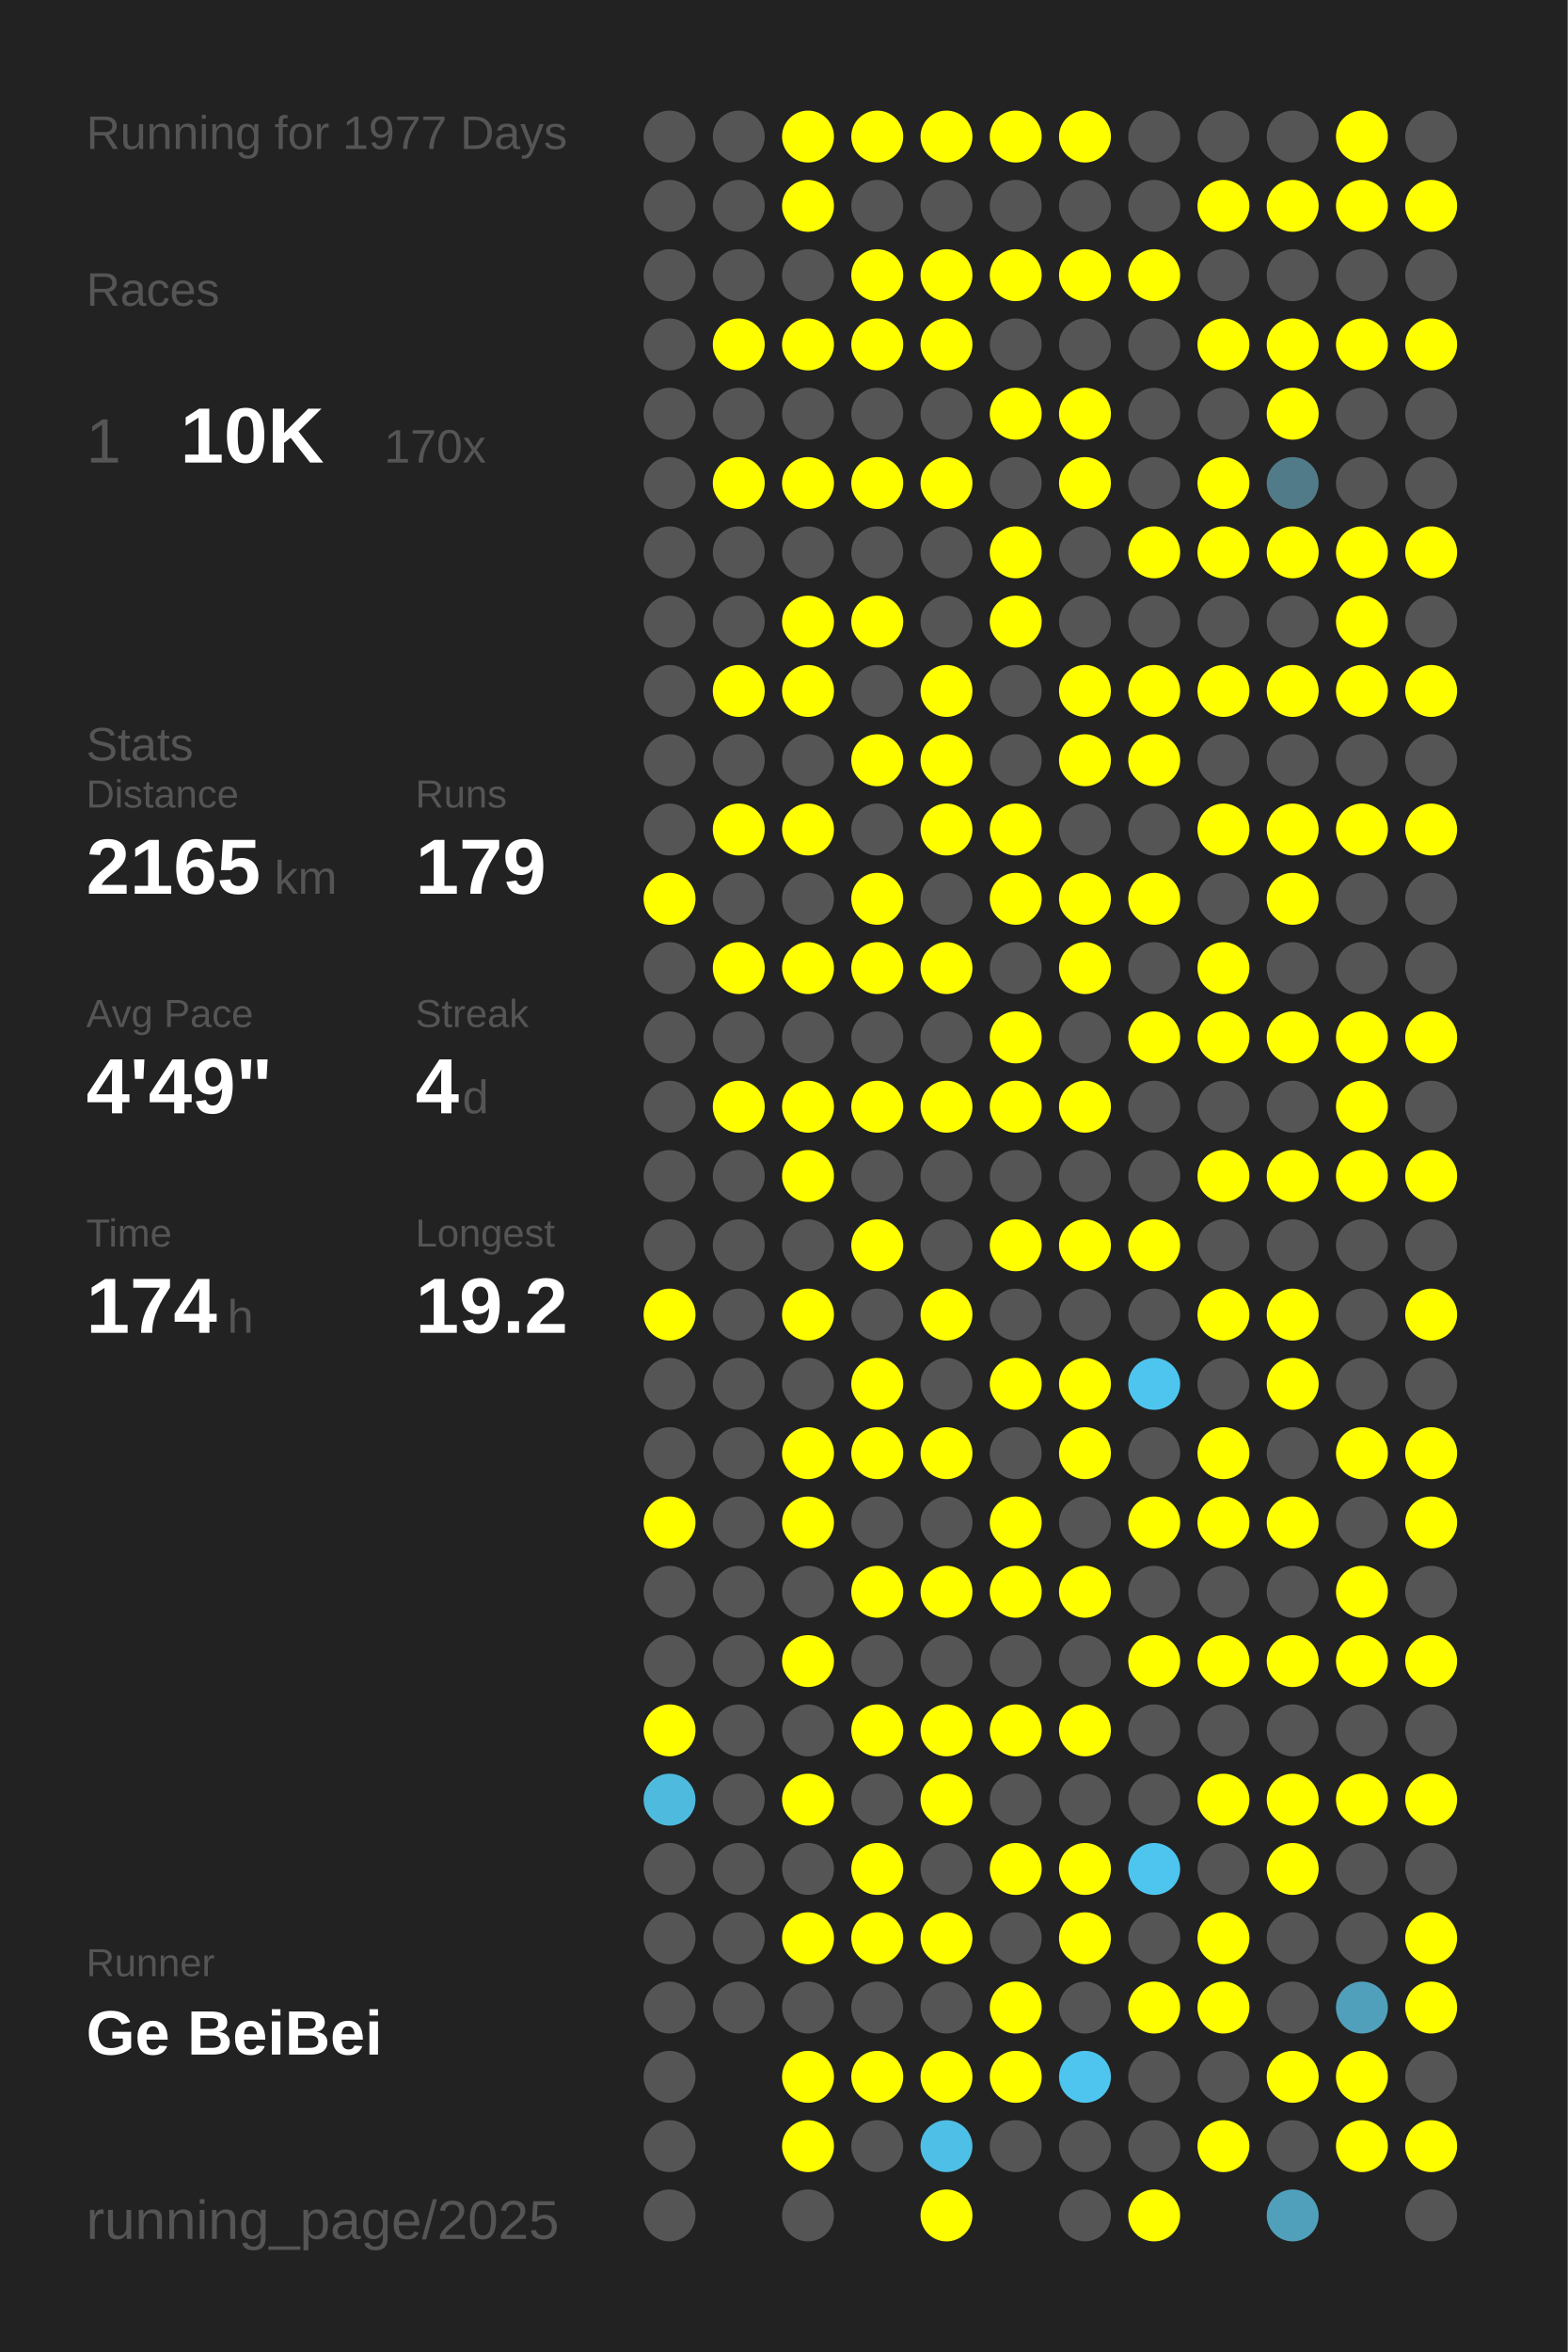
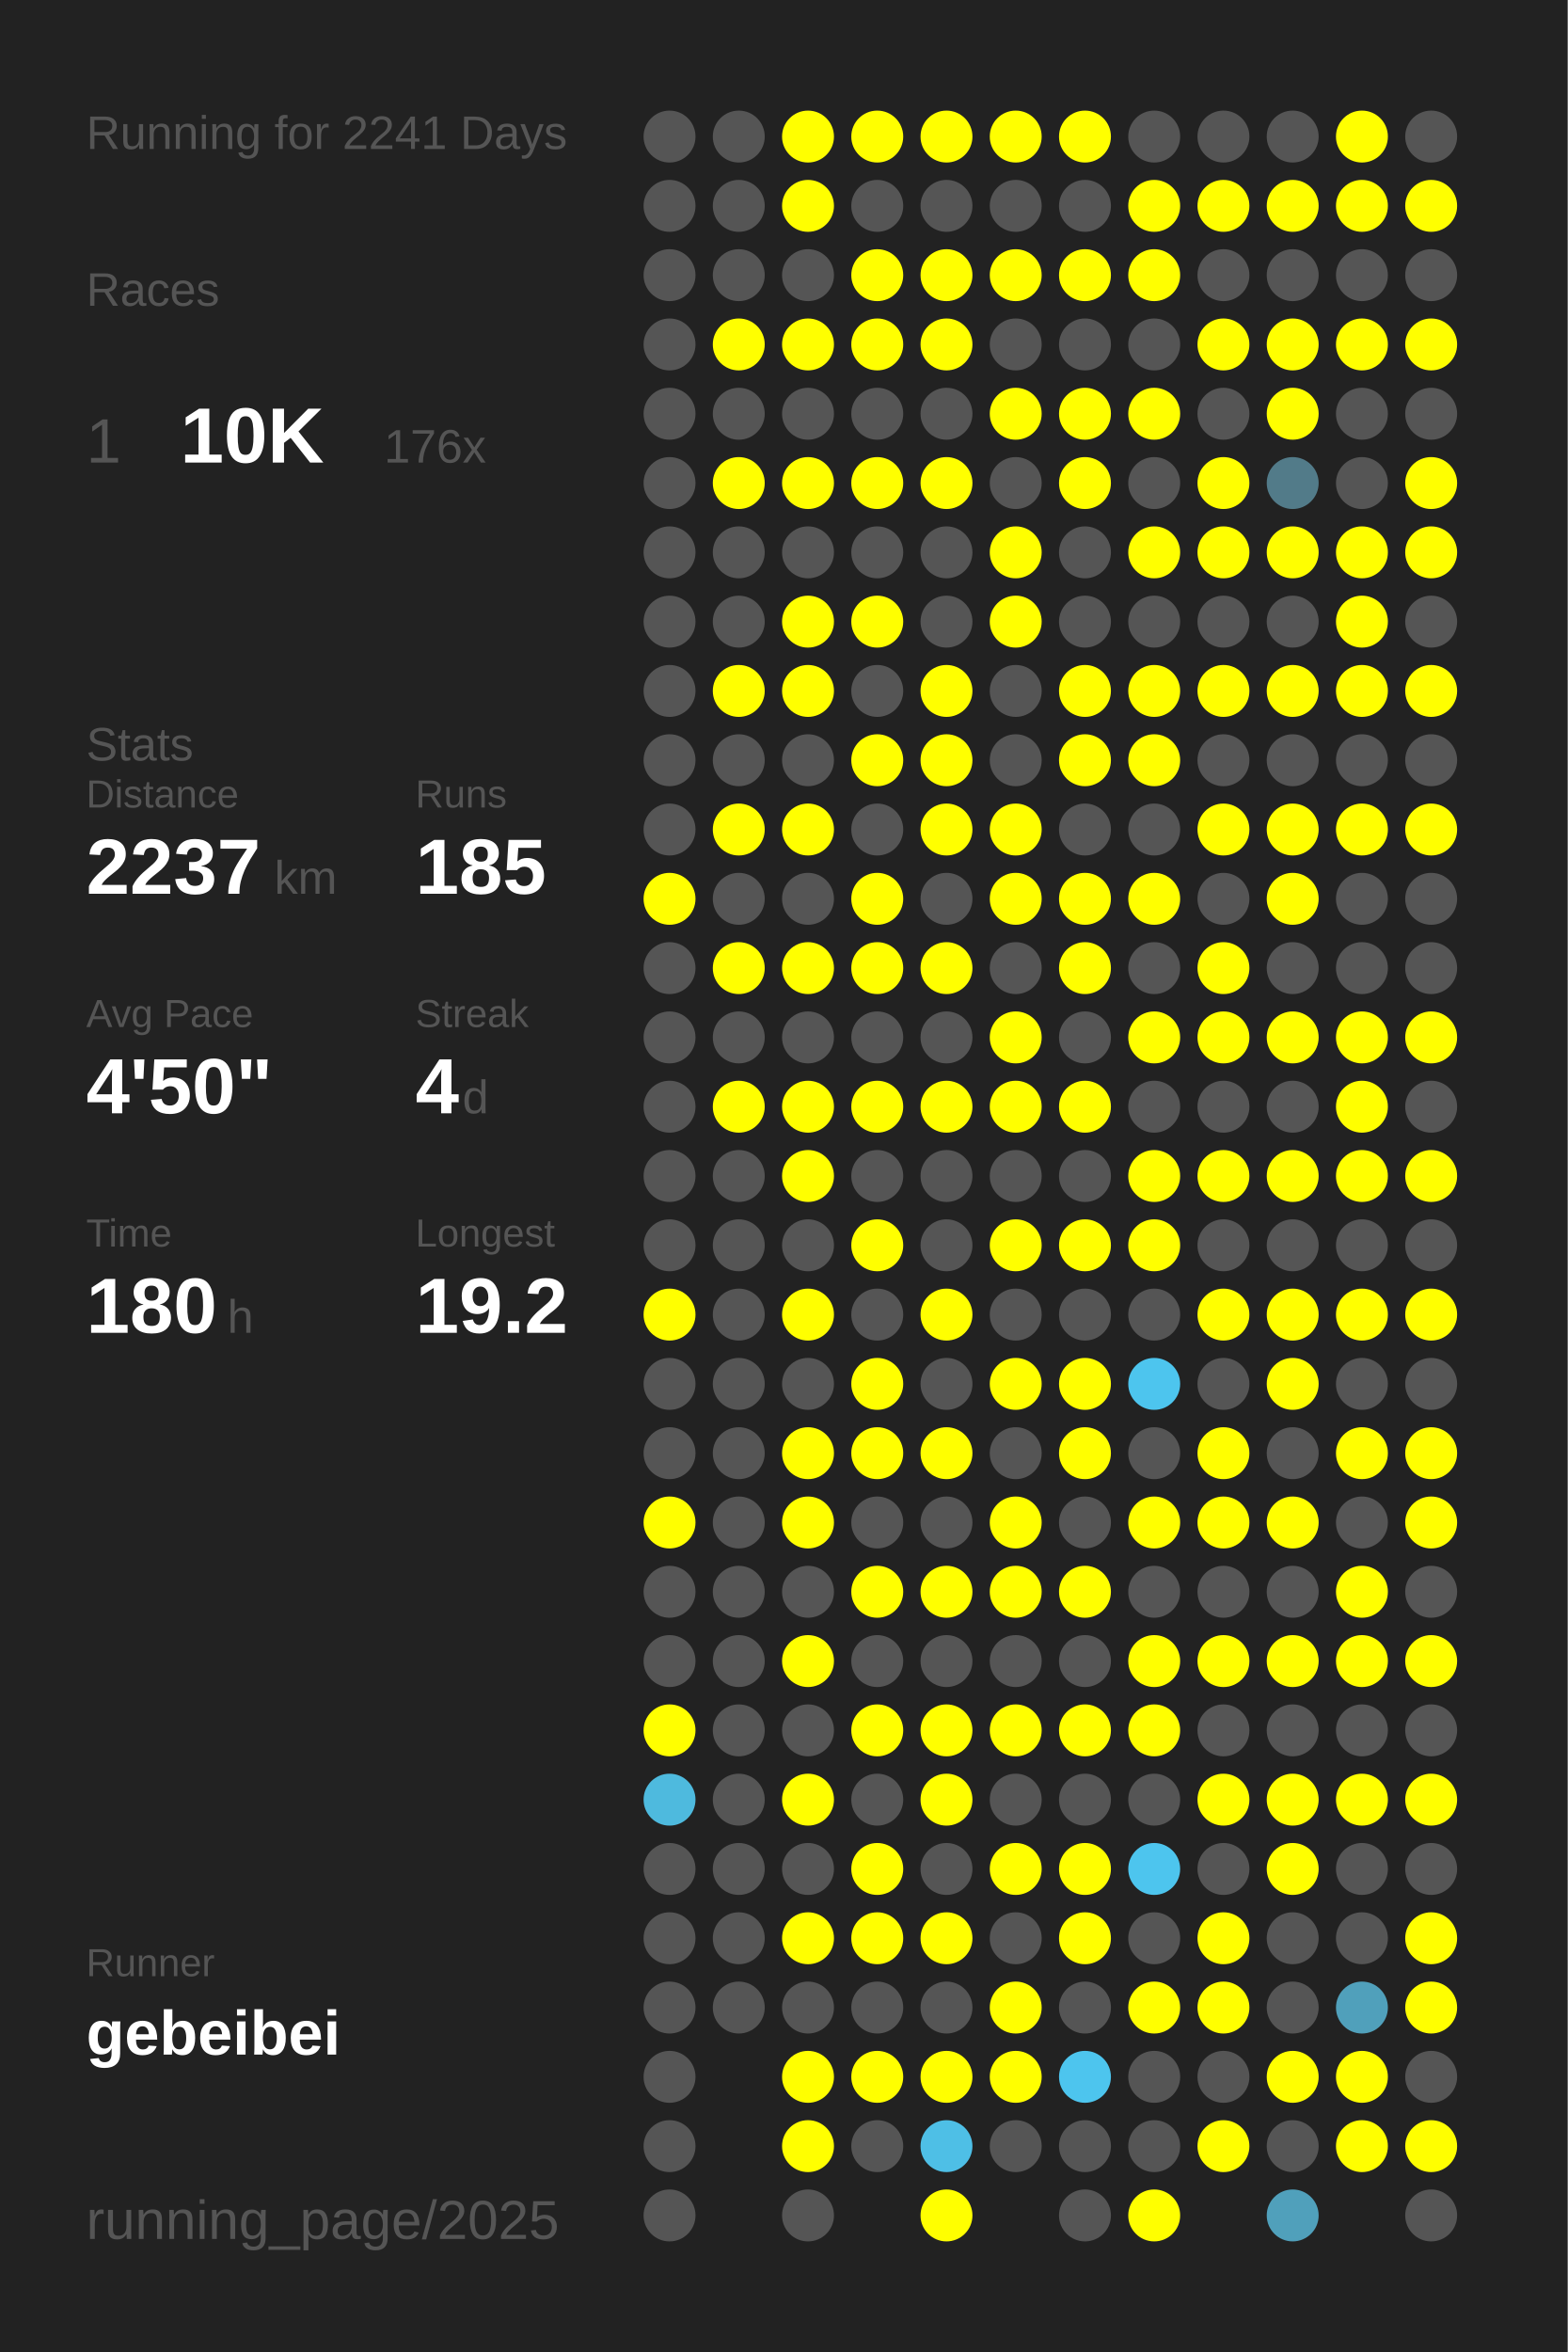
<svg xmlns="http://www.w3.org/2000/svg" baseProfile="full" height="300mm" version="1.1" viewBox="0,0,200,300" width="200mm">
  <defs />
  <rect fill="#222222" height="300" width="200" x="0" y="0" />
-   <text fill="#555555" style="font-size:6px; font-family:Arial;" x="11" y="19">Running for 1977 Days</text>
+   <text fill="#555555" style="font-size:6px; font-family:Arial;" x="11" y="19">Running for 2241 Days</text>
  <text fill="#555555" style="font-size:6px; font-family:Arial;" x="11" y="39">Races</text>
  <text fill="#555555" style="font-size:8px; font-family:Arial;" x="11" y="59">1</text>
  <text fill="#FFFFFF" style="font-size:10px; font-family:Arial; font-weight:bold;" x="23" y="59">10K</text>
-   <text fill="#555555" style="font-size:6px; font-family:Arial;" x="49" y="59">170x</text>
+   <text fill="#555555" style="font-size:6px; font-family:Arial;" x="49" y="59">176x</text>
  <text fill="#555555" style="font-size:6px; font-family:Arial;" x="11" y="97">Stats</text>
  <text fill="#555555" style="font-size:5px; font-family:Arial;" x="11" y="103">Distance</text>
-   <text fill="#FFFFFF" style="font-size:10px; font-family:Arial; font-weight:bold;" x="11" y="114">2165</text>
+   <text fill="#FFFFFF" style="font-size:10px; font-family:Arial; font-weight:bold;" x="11" y="114">2237</text>
  <text fill="#555555" style="font-size:6px; font-family:Arial;" x="35" y="114">km</text>
  <text fill="#555555" style="font-size:5px; font-family:Arial;" x="53" y="103">Runs</text>
-   <text fill="#FFFFFF" style="font-size:10px; font-family:Arial; font-weight:bold;" x="53" y="114">179</text>
+   <text fill="#FFFFFF" style="font-size:10px; font-family:Arial; font-weight:bold;" x="53" y="114">185</text>
  <text fill="#555555" style="font-size:5px; font-family:Arial;" x="11" y="131">Avg Pace</text>
-   <text fill="#FFFFFF" style="font-size:10px; font-family:Arial; font-weight:bold;" x="11" y="142">4'49"</text>
+   <text fill="#FFFFFF" style="font-size:10px; font-family:Arial; font-weight:bold;" x="11" y="142">4'50"</text>
  <text fill="#555555" style="font-size:5px; font-family:Arial;" x="53" y="131">Streak</text>
  <text fill="#FFFFFF" style="font-size:10px; font-family:Arial; font-weight:bold;" x="53" y="142">4</text>
  <text fill="#555555" style="font-size:6px; font-family:Arial;" x="59" y="142">d</text>
  <text fill="#555555" style="font-size:5px; font-family:Arial;" x="11" y="159">Time</text>
-   <text fill="#FFFFFF" style="font-size:10px; font-family:Arial; font-weight:bold;" x="11" y="170">174</text>
+   <text fill="#FFFFFF" style="font-size:10px; font-family:Arial; font-weight:bold;" x="11" y="170">180</text>
  <text fill="#555555" style="font-size:6px; font-family:Arial;" x="29" y="170">h</text>
  <text fill="#555555" style="font-size:5px; font-family:Arial;" x="53" y="159">Longest</text>
  <text fill="#FFFFFF" style="font-size:10px; font-family:Arial; font-weight:bold;" x="53" y="170">19.2</text>
  <text fill="#555555" style="font-size:5px; font-family:Arial;" x="11" y="252.065">Runner</text>
-   <text fill="#FFFFFF" style="font-size:8px; font-family:Arial; font-weight:bold;" x="11" y="262.065">Ge BeiBei</text>
+   <text fill="#FFFFFF" style="font-size:8px; font-family:Arial; font-weight:bold;" x="11" y="262.065">gebeibei</text>
  <text fill="#555555" style="font-size:7px; font-family:Arial;" x="11" y="285.581">running_page/2025</text>
  <circle cx="85.417" cy="17.419" fill="#555555" r="3.312" />
  <circle cx="85.417" cy="26.258" fill="#555555" r="3.312" />
  <circle cx="85.417" cy="35.097" fill="#555555" r="3.312" />
  <circle cx="85.417" cy="43.935" fill="#555555" r="3.312" />
  <circle cx="85.417" cy="52.774" fill="#555555" r="3.312" />
  <circle cx="85.417" cy="61.613" fill="#555555" r="3.312" />
  <circle cx="85.417" cy="70.452" fill="#555555" r="3.312" />
  <circle cx="85.417" cy="79.29" fill="#555555" r="3.312" />
  <circle cx="85.417" cy="88.129" fill="#555555" r="3.312" />
  <circle cx="85.417" cy="96.968" fill="#555555" r="3.312" />
  <circle cx="85.417" cy="105.806" fill="#555555" r="3.312" />
  <circle cx="85.417" cy="114.645" fill="#FFFF00" r="3.312" />
  <circle cx="85.417" cy="123.484" fill="#555555" r="3.312" />
  <circle cx="85.417" cy="132.323" fill="#555555" r="3.312" />
  <circle cx="85.417" cy="141.161" fill="#555555" r="3.312" />
  <circle cx="85.417" cy="150" fill="#555555" r="3.312" />
  <circle cx="85.417" cy="158.839" fill="#555555" r="3.312" />
  <circle cx="85.417" cy="167.677" fill="#FFFF00" r="3.312" />
  <circle cx="85.417" cy="176.516" fill="#555555" r="3.312" />
  <circle cx="85.417" cy="185.355" fill="#555555" r="3.312" />
  <circle cx="85.417" cy="194.194" fill="#FFFF00" r="3.312" />
  <circle cx="85.417" cy="203.032" fill="#555555" r="3.312" />
  <circle cx="85.417" cy="211.871" fill="#555555" r="3.312" />
  <circle cx="85.417" cy="220.71" fill="#FFFF00" r="3.312" />
  <circle cx="85.417" cy="229.548" fill="#4ebade" r="3.312" />
  <circle cx="85.417" cy="238.387" fill="#555555" r="3.312" />
  <circle cx="85.417" cy="247.226" fill="#555555" r="3.312" />
  <circle cx="85.417" cy="256.065" fill="#555555" r="3.312" />
  <circle cx="85.417" cy="264.903" fill="#555555" r="3.312" />
  <circle cx="85.417" cy="273.742" fill="#555555" r="3.312" />
  <circle cx="85.417" cy="282.581" fill="#555555" r="3.312" />
  <circle cx="94.25" cy="17.419" fill="#555555" r="3.312" />
  <circle cx="94.25" cy="26.258" fill="#555555" r="3.312" />
  <circle cx="94.25" cy="35.097" fill="#555555" r="3.312" />
  <circle cx="94.25" cy="43.935" fill="#FFFF00" r="3.312" />
  <circle cx="94.25" cy="52.774" fill="#555555" r="3.312" />
  <circle cx="94.25" cy="61.613" fill="#FFFF00" r="3.312" />
  <circle cx="94.25" cy="70.452" fill="#555555" r="3.312" />
  <circle cx="94.25" cy="79.29" fill="#555555" r="3.312" />
  <circle cx="94.25" cy="88.129" fill="#FFFF00" r="3.312" />
  <circle cx="94.25" cy="96.968" fill="#555555" r="3.312" />
  <circle cx="94.25" cy="105.806" fill="#FFFF00" r="3.312" />
  <circle cx="94.25" cy="114.645" fill="#555555" r="3.312" />
  <circle cx="94.25" cy="123.484" fill="#FFFF00" r="3.312" />
  <circle cx="94.25" cy="132.323" fill="#555555" r="3.312" />
  <circle cx="94.25" cy="141.161" fill="#FFFF00" r="3.312" />
  <circle cx="94.25" cy="150" fill="#555555" r="3.312" />
  <circle cx="94.25" cy="158.839" fill="#555555" r="3.312" />
  <circle cx="94.25" cy="167.677" fill="#555555" r="3.312" />
  <circle cx="94.25" cy="176.516" fill="#555555" r="3.312" />
  <circle cx="94.25" cy="185.355" fill="#555555" r="3.312" />
  <circle cx="94.25" cy="194.194" fill="#555555" r="3.312" />
  <circle cx="94.25" cy="203.032" fill="#555555" r="3.312" />
  <circle cx="94.25" cy="211.871" fill="#555555" r="3.312" />
  <circle cx="94.25" cy="220.71" fill="#555555" r="3.312" />
  <circle cx="94.25" cy="229.548" fill="#555555" r="3.312" />
  <circle cx="94.25" cy="238.387" fill="#555555" r="3.312" />
  <circle cx="94.25" cy="247.226" fill="#555555" r="3.312" />
  <circle cx="94.25" cy="256.065" fill="#555555" r="3.312" />
  <circle cx="103.083" cy="17.419" fill="#FFFF00" r="3.312" />
  <circle cx="103.083" cy="26.258" fill="#FFFF00" r="3.312" />
  <circle cx="103.083" cy="35.097" fill="#555555" r="3.312" />
  <circle cx="103.083" cy="43.935" fill="#FFFF00" r="3.312" />
  <circle cx="103.083" cy="52.774" fill="#555555" r="3.312" />
  <circle cx="103.083" cy="61.613" fill="#FFFF00" r="3.312" />
  <circle cx="103.083" cy="70.452" fill="#555555" r="3.312" />
  <circle cx="103.083" cy="79.29" fill="#FFFF00" r="3.312" />
  <circle cx="103.083" cy="88.129" fill="#FFFF00" r="3.312" />
  <circle cx="103.083" cy="96.968" fill="#555555" r="3.312" />
  <circle cx="103.083" cy="105.806" fill="#FFFF00" r="3.312" />
  <circle cx="103.083" cy="114.645" fill="#555555" r="3.312" />
  <circle cx="103.083" cy="123.484" fill="#FFFF00" r="3.312" />
  <circle cx="103.083" cy="132.323" fill="#555555" r="3.312" />
  <circle cx="103.083" cy="141.161" fill="#FFFF00" r="3.312" />
  <circle cx="103.083" cy="150" fill="#FFFF00" r="3.312" />
  <circle cx="103.083" cy="158.839" fill="#555555" r="3.312" />
  <circle cx="103.083" cy="167.677" fill="#FFFF00" r="3.312" />
  <circle cx="103.083" cy="176.516" fill="#555555" r="3.312" />
  <circle cx="103.083" cy="185.355" fill="#FFFF00" r="3.312" />
  <circle cx="103.083" cy="194.194" fill="#FFFF00" r="3.312" />
  <circle cx="103.083" cy="203.032" fill="#555555" r="3.312" />
  <circle cx="103.083" cy="211.871" fill="#FFFF00" r="3.312" />
  <circle cx="103.083" cy="220.71" fill="#555555" r="3.312" />
  <circle cx="103.083" cy="229.548" fill="#FFFF00" r="3.312" />
  <circle cx="103.083" cy="238.387" fill="#555555" r="3.312" />
  <circle cx="103.083" cy="247.226" fill="#FFFF00" r="3.312" />
  <circle cx="103.083" cy="256.065" fill="#555555" r="3.312" />
  <circle cx="103.083" cy="264.903" fill="#FFFF00" r="3.312" />
  <circle cx="103.083" cy="273.742" fill="#FFFF00" r="3.312" />
  <circle cx="103.083" cy="282.581" fill="#555555" r="3.312" />
  <circle cx="111.917" cy="17.419" fill="#FFFF00" r="3.312" />
  <circle cx="111.917" cy="26.258" fill="#555555" r="3.312" />
  <circle cx="111.917" cy="35.097" fill="#FFFF00" r="3.312" />
  <circle cx="111.917" cy="43.935" fill="#FFFF00" r="3.312" />
  <circle cx="111.917" cy="52.774" fill="#555555" r="3.312" />
  <circle cx="111.917" cy="61.613" fill="#FFFF00" r="3.312" />
  <circle cx="111.917" cy="70.452" fill="#555555" r="3.312" />
  <circle cx="111.917" cy="79.29" fill="#FFFF00" r="3.312" />
  <circle cx="111.917" cy="88.129" fill="#555555" r="3.312" />
  <circle cx="111.917" cy="96.968" fill="#FFFF00" r="3.312" />
  <circle cx="111.917" cy="105.806" fill="#555555" r="3.312" />
  <circle cx="111.917" cy="114.645" fill="#FFFF00" r="3.312" />
  <circle cx="111.917" cy="123.484" fill="#FFFF00" r="3.312" />
  <circle cx="111.917" cy="132.323" fill="#555555" r="3.312" />
  <circle cx="111.917" cy="141.161" fill="#FFFF00" r="3.312" />
  <circle cx="111.917" cy="150" fill="#555555" r="3.312" />
  <circle cx="111.917" cy="158.839" fill="#FFFF00" r="3.312" />
  <circle cx="111.917" cy="167.677" fill="#555555" r="3.312" />
  <circle cx="111.917" cy="176.516" fill="#FFFF00" r="3.312" />
  <circle cx="111.917" cy="185.355" fill="#FFFF00" r="3.312" />
  <circle cx="111.917" cy="194.194" fill="#555555" r="3.312" />
  <circle cx="111.917" cy="203.032" fill="#FFFF00" r="3.312" />
  <circle cx="111.917" cy="211.871" fill="#555555" r="3.312" />
  <circle cx="111.917" cy="220.71" fill="#FFFF00" r="3.312" />
  <circle cx="111.917" cy="229.548" fill="#555555" r="3.312" />
  <circle cx="111.917" cy="238.387" fill="#FFFF00" r="3.312" />
  <circle cx="111.917" cy="247.226" fill="#FFFF00" r="3.312" />
  <circle cx="111.917" cy="256.065" fill="#555555" r="3.312" />
  <circle cx="111.917" cy="264.903" fill="#FFFF00" r="3.312" />
  <circle cx="111.917" cy="273.742" fill="#555555" r="3.312" />
  <circle cx="120.75" cy="17.419" fill="#FFFF00" r="3.312" />
  <circle cx="120.75" cy="26.258" fill="#555555" r="3.312" />
  <circle cx="120.75" cy="35.097" fill="#FFFF00" r="3.312" />
  <circle cx="120.75" cy="43.935" fill="#FFFF00" r="3.312" />
  <circle cx="120.75" cy="52.774" fill="#555555" r="3.312" />
  <circle cx="120.75" cy="61.613" fill="#FFFF00" r="3.312" />
  <circle cx="120.75" cy="70.452" fill="#555555" r="3.312" />
  <circle cx="120.75" cy="79.29" fill="#555555" r="3.312" />
  <circle cx="120.75" cy="88.129" fill="#FFFF00" r="3.312" />
  <circle cx="120.75" cy="96.968" fill="#FFFF00" r="3.312" />
  <circle cx="120.75" cy="105.806" fill="#FFFF00" r="3.312" />
  <circle cx="120.75" cy="114.645" fill="#555555" r="3.312" />
  <circle cx="120.75" cy="123.484" fill="#FFFF00" r="3.312" />
  <circle cx="120.75" cy="132.323" fill="#555555" r="3.312" />
  <circle cx="120.75" cy="141.161" fill="#FFFF00" r="3.312" />
  <circle cx="120.75" cy="150" fill="#555555" r="3.312" />
  <circle cx="120.75" cy="158.839" fill="#555555" r="3.312" />
  <circle cx="120.75" cy="167.677" fill="#FFFF00" r="3.312" />
  <circle cx="120.75" cy="176.516" fill="#555555" r="3.312" />
  <circle cx="120.75" cy="185.355" fill="#FFFF00" r="3.312" />
  <circle cx="120.75" cy="194.194" fill="#555555" r="3.312" />
  <circle cx="120.75" cy="203.032" fill="#FFFF00" r="3.312" />
  <circle cx="120.75" cy="211.871" fill="#555555" r="3.312" />
  <circle cx="120.75" cy="220.71" fill="#FFFF00" r="3.312" />
  <circle cx="120.75" cy="229.548" fill="#FFFF00" r="3.312" />
  <circle cx="120.75" cy="238.387" fill="#555555" r="3.312" />
  <circle cx="120.75" cy="247.226" fill="#FFFF00" r="3.312" />
  <circle cx="120.75" cy="256.065" fill="#555555" r="3.312" />
  <circle cx="120.75" cy="264.903" fill="#FFFF00" r="3.312" />
  <circle cx="120.75" cy="273.742" fill="#4ebfe6" r="3.312" />
  <circle cx="120.75" cy="282.581" fill="#FFFF00" r="3.312" />
  <circle cx="129.583" cy="17.419" fill="#FFFF00" r="3.312" />
  <circle cx="129.583" cy="26.258" fill="#555555" r="3.312" />
  <circle cx="129.583" cy="35.097" fill="#FFFF00" r="3.312" />
  <circle cx="129.583" cy="43.935" fill="#555555" r="3.312" />
  <circle cx="129.583" cy="52.774" fill="#FFFF00" r="3.312" />
  <circle cx="129.583" cy="61.613" fill="#555555" r="3.312" />
  <circle cx="129.583" cy="70.452" fill="#FFFF00" r="3.312" />
  <circle cx="129.583" cy="79.29" fill="#FFFF00" r="3.312" />
  <circle cx="129.583" cy="88.129" fill="#555555" r="3.312" />
  <circle cx="129.583" cy="96.968" fill="#555555" r="3.312" />
  <circle cx="129.583" cy="105.806" fill="#FFFF00" r="3.312" />
  <circle cx="129.583" cy="114.645" fill="#FFFF00" r="3.312" />
  <circle cx="129.583" cy="123.484" fill="#555555" r="3.312" />
  <circle cx="129.583" cy="132.323" fill="#FFFF00" r="3.312" />
  <circle cx="129.583" cy="141.161" fill="#FFFF00" r="3.312" />
  <circle cx="129.583" cy="150" fill="#555555" r="3.312" />
  <circle cx="129.583" cy="158.839" fill="#FFFF00" r="3.312" />
  <circle cx="129.583" cy="167.677" fill="#555555" r="3.312" />
  <circle cx="129.583" cy="176.516" fill="#FFFF00" r="3.312" />
  <circle cx="129.583" cy="185.355" fill="#555555" r="3.312" />
  <circle cx="129.583" cy="194.194" fill="#FFFF00" r="3.312" />
  <circle cx="129.583" cy="203.032" fill="#FFFF00" r="3.312" />
  <circle cx="129.583" cy="211.871" fill="#555555" r="3.312" />
  <circle cx="129.583" cy="220.71" fill="#FFFF00" r="3.312" />
  <circle cx="129.583" cy="229.548" fill="#555555" r="3.312" />
  <circle cx="129.583" cy="238.387" fill="#FFFF00" r="3.312" />
  <circle cx="129.583" cy="247.226" fill="#555555" r="3.312" />
  <circle cx="129.583" cy="256.065" fill="#FFFF00" r="3.312" />
  <circle cx="129.583" cy="264.903" fill="#FFFF00" r="3.312" />
  <circle cx="129.583" cy="273.742" fill="#555555" r="3.312" />
  <circle cx="138.417" cy="17.419" fill="#FFFF00" r="3.312" />
  <circle cx="138.417" cy="26.258" fill="#555555" r="3.312" />
  <circle cx="138.417" cy="35.097" fill="#FFFF00" r="3.312" />
  <circle cx="138.417" cy="43.935" fill="#555555" r="3.312" />
  <circle cx="138.417" cy="52.774" fill="#FFFF00" r="3.312" />
  <circle cx="138.417" cy="61.613" fill="#FFFF00" r="3.312" />
  <circle cx="138.417" cy="70.452" fill="#555555" r="3.312" />
  <circle cx="138.417" cy="79.29" fill="#555555" r="3.312" />
  <circle cx="138.417" cy="88.129" fill="#FFFF00" r="3.312" />
  <circle cx="138.417" cy="96.968" fill="#FFFF00" r="3.312" />
  <circle cx="138.417" cy="105.806" fill="#555555" r="3.312" />
  <circle cx="138.417" cy="114.645" fill="#FFFF00" r="3.312" />
  <circle cx="138.417" cy="123.484" fill="#FFFF00" r="3.312" />
  <circle cx="138.417" cy="132.323" fill="#555555" r="3.312" />
  <circle cx="138.417" cy="141.161" fill="#FFFF00" r="3.312" />
  <circle cx="138.417" cy="150" fill="#555555" r="3.312" />
  <circle cx="138.417" cy="158.839" fill="#FFFF00" r="3.312" />
  <circle cx="138.417" cy="167.677" fill="#555555" r="3.312" />
  <circle cx="138.417" cy="176.516" fill="#FFFF00" r="3.312" />
  <circle cx="138.417" cy="185.355" fill="#FFFF00" r="3.312" />
  <circle cx="138.417" cy="194.194" fill="#555555" r="3.312" />
  <circle cx="138.417" cy="203.032" fill="#FFFF00" r="3.312" />
  <circle cx="138.417" cy="211.871" fill="#555555" r="3.312" />
  <circle cx="138.417" cy="220.71" fill="#FFFF00" r="3.312" />
  <circle cx="138.417" cy="229.548" fill="#555555" r="3.312" />
  <circle cx="138.417" cy="238.387" fill="#FFFF00" r="3.312" />
  <circle cx="138.417" cy="247.226" fill="#FFFF00" r="3.312" />
  <circle cx="138.417" cy="256.065" fill="#555555" r="3.312" />
  <circle cx="138.417" cy="264.903" fill="#4dc5ee" r="3.312" />
  <circle cx="138.417" cy="273.742" fill="#555555" r="3.312" />
  <circle cx="138.417" cy="282.581" fill="#555555" r="3.312" />
  <circle cx="147.25" cy="17.419" fill="#555555" r="3.312" />
-   <circle cx="147.25" cy="26.258" fill="#555555" r="3.312" />
+   <circle cx="147.25" cy="26.258" fill="#FFFF00" r="3.312" />
  <circle cx="147.25" cy="35.097" fill="#FFFF00" r="3.312" />
  <circle cx="147.25" cy="43.935" fill="#555555" r="3.312" />
-   <circle cx="147.25" cy="52.774" fill="#555555" r="3.312" />
+   <circle cx="147.25" cy="52.774" fill="#FFFF00" r="3.312" />
  <circle cx="147.25" cy="61.613" fill="#555555" r="3.312" />
  <circle cx="147.25" cy="70.452" fill="#FFFF00" r="3.312" />
  <circle cx="147.25" cy="79.29" fill="#555555" r="3.312" />
  <circle cx="147.25" cy="88.129" fill="#FFFF00" r="3.312" />
  <circle cx="147.25" cy="96.968" fill="#FFFF00" r="3.312" />
  <circle cx="147.25" cy="105.806" fill="#555555" r="3.312" />
  <circle cx="147.25" cy="114.645" fill="#FFFF00" r="3.312" />
  <circle cx="147.25" cy="123.484" fill="#555555" r="3.312" />
  <circle cx="147.25" cy="132.323" fill="#FFFF00" r="3.312" />
  <circle cx="147.25" cy="141.161" fill="#555555" r="3.312" />
-   <circle cx="147.25" cy="150" fill="#555555" r="3.312" />
+   <circle cx="147.25" cy="150" fill="#FFFF00" r="3.312" />
  <circle cx="147.25" cy="158.839" fill="#FFFF00" r="3.312" />
  <circle cx="147.25" cy="167.677" fill="#555555" r="3.312" />
  <circle cx="147.25" cy="176.516" fill="#4dc5ee" r="3.312" />
  <circle cx="147.25" cy="185.355" fill="#555555" r="3.312" />
  <circle cx="147.25" cy="194.194" fill="#FFFF00" r="3.312" />
  <circle cx="147.25" cy="203.032" fill="#555555" r="3.312" />
  <circle cx="147.25" cy="211.871" fill="#FFFF00" r="3.312" />
-   <circle cx="147.25" cy="220.71" fill="#555555" r="3.312" />
+   <circle cx="147.25" cy="220.71" fill="#FFFF00" r="3.312" />
  <circle cx="147.25" cy="229.548" fill="#555555" r="3.312" />
  <circle cx="147.25" cy="238.387" fill="#4dc5ee" r="3.312" />
  <circle cx="147.25" cy="247.226" fill="#555555" r="3.312" />
  <circle cx="147.25" cy="256.065" fill="#FFFF00" r="3.312" />
  <circle cx="147.25" cy="264.903" fill="#555555" r="3.312" />
  <circle cx="147.25" cy="273.742" fill="#555555" r="3.312" />
  <circle cx="147.25" cy="282.581" fill="#FFFF00" r="3.312" />
  <circle cx="156.083" cy="17.419" fill="#555555" r="3.312" />
  <circle cx="156.083" cy="26.258" fill="#FFFF00" r="3.312" />
  <circle cx="156.083" cy="35.097" fill="#555555" r="3.312" />
  <circle cx="156.083" cy="43.935" fill="#FFFF00" r="3.312" />
  <circle cx="156.083" cy="52.774" fill="#555555" r="3.312" />
  <circle cx="156.083" cy="61.613" fill="#FFFF00" r="3.312" />
  <circle cx="156.083" cy="70.452" fill="#FFFF00" r="3.312" />
  <circle cx="156.083" cy="79.29" fill="#555555" r="3.312" />
  <circle cx="156.083" cy="88.129" fill="#FFFF00" r="3.312" />
  <circle cx="156.083" cy="96.968" fill="#555555" r="3.312" />
  <circle cx="156.083" cy="105.806" fill="#FFFF00" r="3.312" />
  <circle cx="156.083" cy="114.645" fill="#555555" r="3.312" />
  <circle cx="156.083" cy="123.484" fill="#FFFF00" r="3.312" />
  <circle cx="156.083" cy="132.323" fill="#FFFF00" r="3.312" />
  <circle cx="156.083" cy="141.161" fill="#555555" r="3.312" />
  <circle cx="156.083" cy="150" fill="#FFFF00" r="3.312" />
  <circle cx="156.083" cy="158.839" fill="#555555" r="3.312" />
  <circle cx="156.083" cy="167.677" fill="#FFFF00" r="3.312" />
  <circle cx="156.083" cy="176.516" fill="#555555" r="3.312" />
  <circle cx="156.083" cy="185.355" fill="#FFFF00" r="3.312" />
  <circle cx="156.083" cy="194.194" fill="#FFFF00" r="3.312" />
  <circle cx="156.083" cy="203.032" fill="#555555" r="3.312" />
  <circle cx="156.083" cy="211.871" fill="#FFFF00" r="3.312" />
  <circle cx="156.083" cy="220.71" fill="#555555" r="3.312" />
  <circle cx="156.083" cy="229.548" fill="#FFFF00" r="3.312" />
  <circle cx="156.083" cy="238.387" fill="#555555" r="3.312" />
  <circle cx="156.083" cy="247.226" fill="#FFFF00" r="3.312" />
  <circle cx="156.083" cy="256.065" fill="#FFFF00" r="3.312" />
  <circle cx="156.083" cy="264.903" fill="#555555" r="3.312" />
  <circle cx="156.083" cy="273.742" fill="#FFFF00" r="3.312" />
  <circle cx="164.917" cy="17.419" fill="#555555" r="3.312" />
  <circle cx="164.917" cy="26.258" fill="#FFFF00" r="3.312" />
  <circle cx="164.917" cy="35.097" fill="#555555" r="3.312" />
  <circle cx="164.917" cy="43.935" fill="#FFFF00" r="3.312" />
  <circle cx="164.917" cy="52.774" fill="#FFFF00" r="3.312" />
  <circle cx="164.917" cy="61.613" fill="#527b89" r="3.312" />
  <circle cx="164.917" cy="70.452" fill="#FFFF00" r="3.312" />
  <circle cx="164.917" cy="79.29" fill="#555555" r="3.312" />
  <circle cx="164.917" cy="88.129" fill="#FFFF00" r="3.312" />
  <circle cx="164.917" cy="96.968" fill="#555555" r="3.312" />
  <circle cx="164.917" cy="105.806" fill="#FFFF00" r="3.312" />
  <circle cx="164.917" cy="114.645" fill="#FFFF00" r="3.312" />
  <circle cx="164.917" cy="123.484" fill="#555555" r="3.312" />
  <circle cx="164.917" cy="132.323" fill="#FFFF00" r="3.312" />
  <circle cx="164.917" cy="141.161" fill="#555555" r="3.312" />
  <circle cx="164.917" cy="150" fill="#FFFF00" r="3.312" />
  <circle cx="164.917" cy="158.839" fill="#555555" r="3.312" />
  <circle cx="164.917" cy="167.677" fill="#FFFF00" r="3.312" />
  <circle cx="164.917" cy="176.516" fill="#FFFF00" r="3.312" />
  <circle cx="164.917" cy="185.355" fill="#555555" r="3.312" />
  <circle cx="164.917" cy="194.194" fill="#FFFF00" r="3.312" />
  <circle cx="164.917" cy="203.032" fill="#555555" r="3.312" />
  <circle cx="164.917" cy="211.871" fill="#FFFF00" r="3.312" />
  <circle cx="164.917" cy="220.71" fill="#555555" r="3.312" />
  <circle cx="164.917" cy="229.548" fill="#FFFF00" r="3.312" />
  <circle cx="164.917" cy="238.387" fill="#FFFF00" r="3.312" />
  <circle cx="164.917" cy="247.226" fill="#555555" r="3.312" />
  <circle cx="164.917" cy="256.065" fill="#555555" r="3.312" />
  <circle cx="164.917" cy="264.903" fill="#FFFF00" r="3.312" />
  <circle cx="164.917" cy="273.742" fill="#555555" r="3.312" />
  <circle cx="164.917" cy="282.581" fill="#50a0bb" r="3.312" />
  <circle cx="173.75" cy="17.419" fill="#FFFF00" r="3.312" />
  <circle cx="173.75" cy="26.258" fill="#FFFF00" r="3.312" />
  <circle cx="173.75" cy="35.097" fill="#555555" r="3.312" />
  <circle cx="173.75" cy="43.935" fill="#FFFF00" r="3.312" />
  <circle cx="173.75" cy="52.774" fill="#555555" r="3.312" />
  <circle cx="173.75" cy="61.613" fill="#555555" r="3.312" />
  <circle cx="173.75" cy="70.452" fill="#FFFF00" r="3.312" />
  <circle cx="173.75" cy="79.29" fill="#FFFF00" r="3.312" />
  <circle cx="173.75" cy="88.129" fill="#FFFF00" r="3.312" />
  <circle cx="173.75" cy="96.968" fill="#555555" r="3.312" />
  <circle cx="173.75" cy="105.806" fill="#FFFF00" r="3.312" />
  <circle cx="173.75" cy="114.645" fill="#555555" r="3.312" />
  <circle cx="173.75" cy="123.484" fill="#555555" r="3.312" />
  <circle cx="173.75" cy="132.323" fill="#FFFF00" r="3.312" />
  <circle cx="173.75" cy="141.161" fill="#FFFF00" r="3.312" />
  <circle cx="173.75" cy="150" fill="#FFFF00" r="3.312" />
  <circle cx="173.75" cy="158.839" fill="#555555" r="3.312" />
-   <circle cx="173.75" cy="167.677" fill="#555555" r="3.312" />
+   <circle cx="173.75" cy="167.677" fill="#FFFF00" r="3.312" />
  <circle cx="173.75" cy="176.516" fill="#555555" r="3.312" />
  <circle cx="173.75" cy="185.355" fill="#FFFF00" r="3.312" />
  <circle cx="173.75" cy="194.194" fill="#555555" r="3.312" />
  <circle cx="173.75" cy="203.032" fill="#FFFF00" r="3.312" />
  <circle cx="173.75" cy="211.871" fill="#FFFF00" r="3.312" />
  <circle cx="173.75" cy="220.71" fill="#555555" r="3.312" />
  <circle cx="173.75" cy="229.548" fill="#FFFF00" r="3.312" />
  <circle cx="173.75" cy="238.387" fill="#555555" r="3.312" />
  <circle cx="173.75" cy="247.226" fill="#555555" r="3.312" />
  <circle cx="173.75" cy="256.065" fill="#50a0bb" r="3.312" />
  <circle cx="173.75" cy="264.903" fill="#FFFF00" r="3.312" />
  <circle cx="173.75" cy="273.742" fill="#FFFF00" r="3.312" />
  <circle cx="182.583" cy="17.419" fill="#555555" r="3.312" />
  <circle cx="182.583" cy="26.258" fill="#FFFF00" r="3.312" />
  <circle cx="182.583" cy="35.097" fill="#555555" r="3.312" />
  <circle cx="182.583" cy="43.935" fill="#FFFF00" r="3.312" />
  <circle cx="182.583" cy="52.774" fill="#555555" r="3.312" />
-   <circle cx="182.583" cy="61.613" fill="#555555" r="3.312" />
+   <circle cx="182.583" cy="61.613" fill="#FFFF00" r="3.312" />
  <circle cx="182.583" cy="70.452" fill="#FFFF00" r="3.312" />
  <circle cx="182.583" cy="79.29" fill="#555555" r="3.312" />
  <circle cx="182.583" cy="88.129" fill="#FFFF00" r="3.312" />
  <circle cx="182.583" cy="96.968" fill="#555555" r="3.312" />
  <circle cx="182.583" cy="105.806" fill="#FFFF00" r="3.312" />
  <circle cx="182.583" cy="114.645" fill="#555555" r="3.312" />
  <circle cx="182.583" cy="123.484" fill="#555555" r="3.312" />
  <circle cx="182.583" cy="132.323" fill="#FFFF00" r="3.312" />
  <circle cx="182.583" cy="141.161" fill="#555555" r="3.312" />
  <circle cx="182.583" cy="150" fill="#FFFF00" r="3.312" />
  <circle cx="182.583" cy="158.839" fill="#555555" r="3.312" />
  <circle cx="182.583" cy="167.677" fill="#FFFF00" r="3.312" />
  <circle cx="182.583" cy="176.516" fill="#555555" r="3.312" />
  <circle cx="182.583" cy="185.355" fill="#FFFF00" r="3.312" />
  <circle cx="182.583" cy="194.194" fill="#FFFF00" r="3.312" />
  <circle cx="182.583" cy="203.032" fill="#555555" r="3.312" />
  <circle cx="182.583" cy="211.871" fill="#FFFF00" r="3.312" />
  <circle cx="182.583" cy="220.71" fill="#555555" r="3.312" />
  <circle cx="182.583" cy="229.548" fill="#FFFF00" r="3.312" />
  <circle cx="182.583" cy="238.387" fill="#555555" r="3.312" />
  <circle cx="182.583" cy="247.226" fill="#FFFF00" r="3.312" />
  <circle cx="182.583" cy="256.065" fill="#FFFF00" r="3.312" />
  <circle cx="182.583" cy="264.903" fill="#555555" r="3.312" />
  <circle cx="182.583" cy="273.742" fill="#FFFF00" r="3.312" />
  <circle cx="182.583" cy="282.581" fill="#555555" r="3.312" />
</svg>
